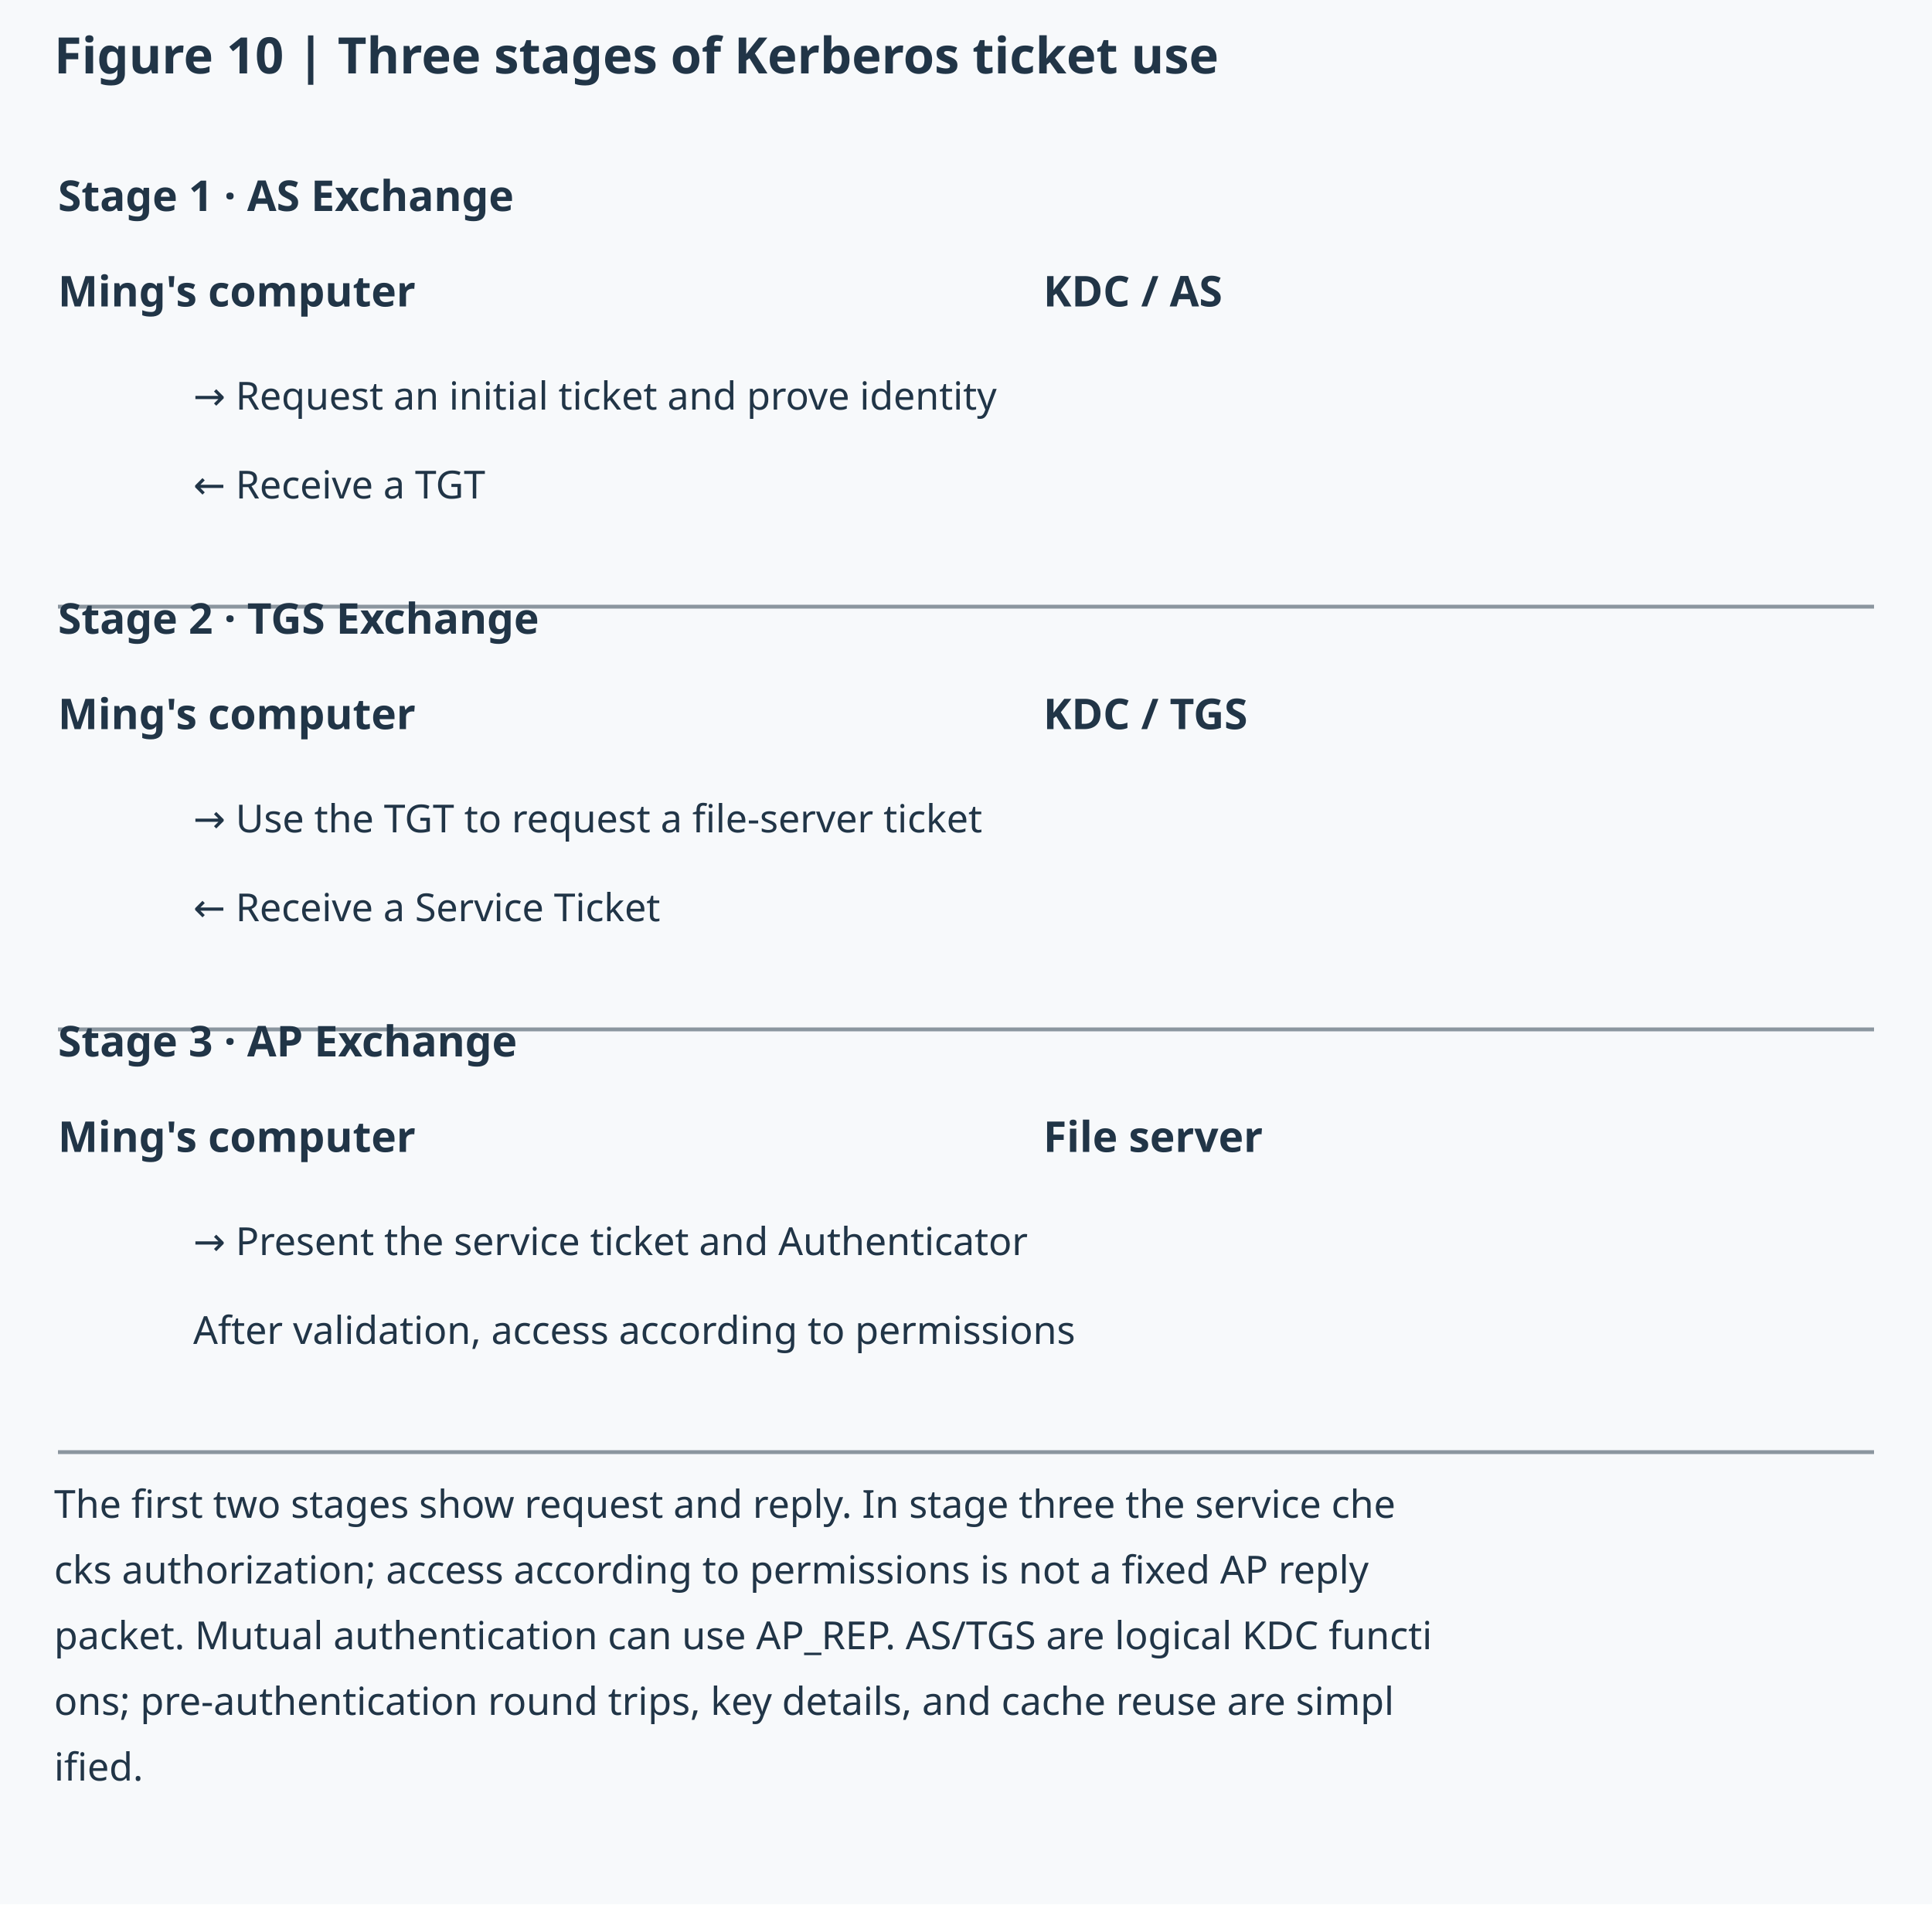
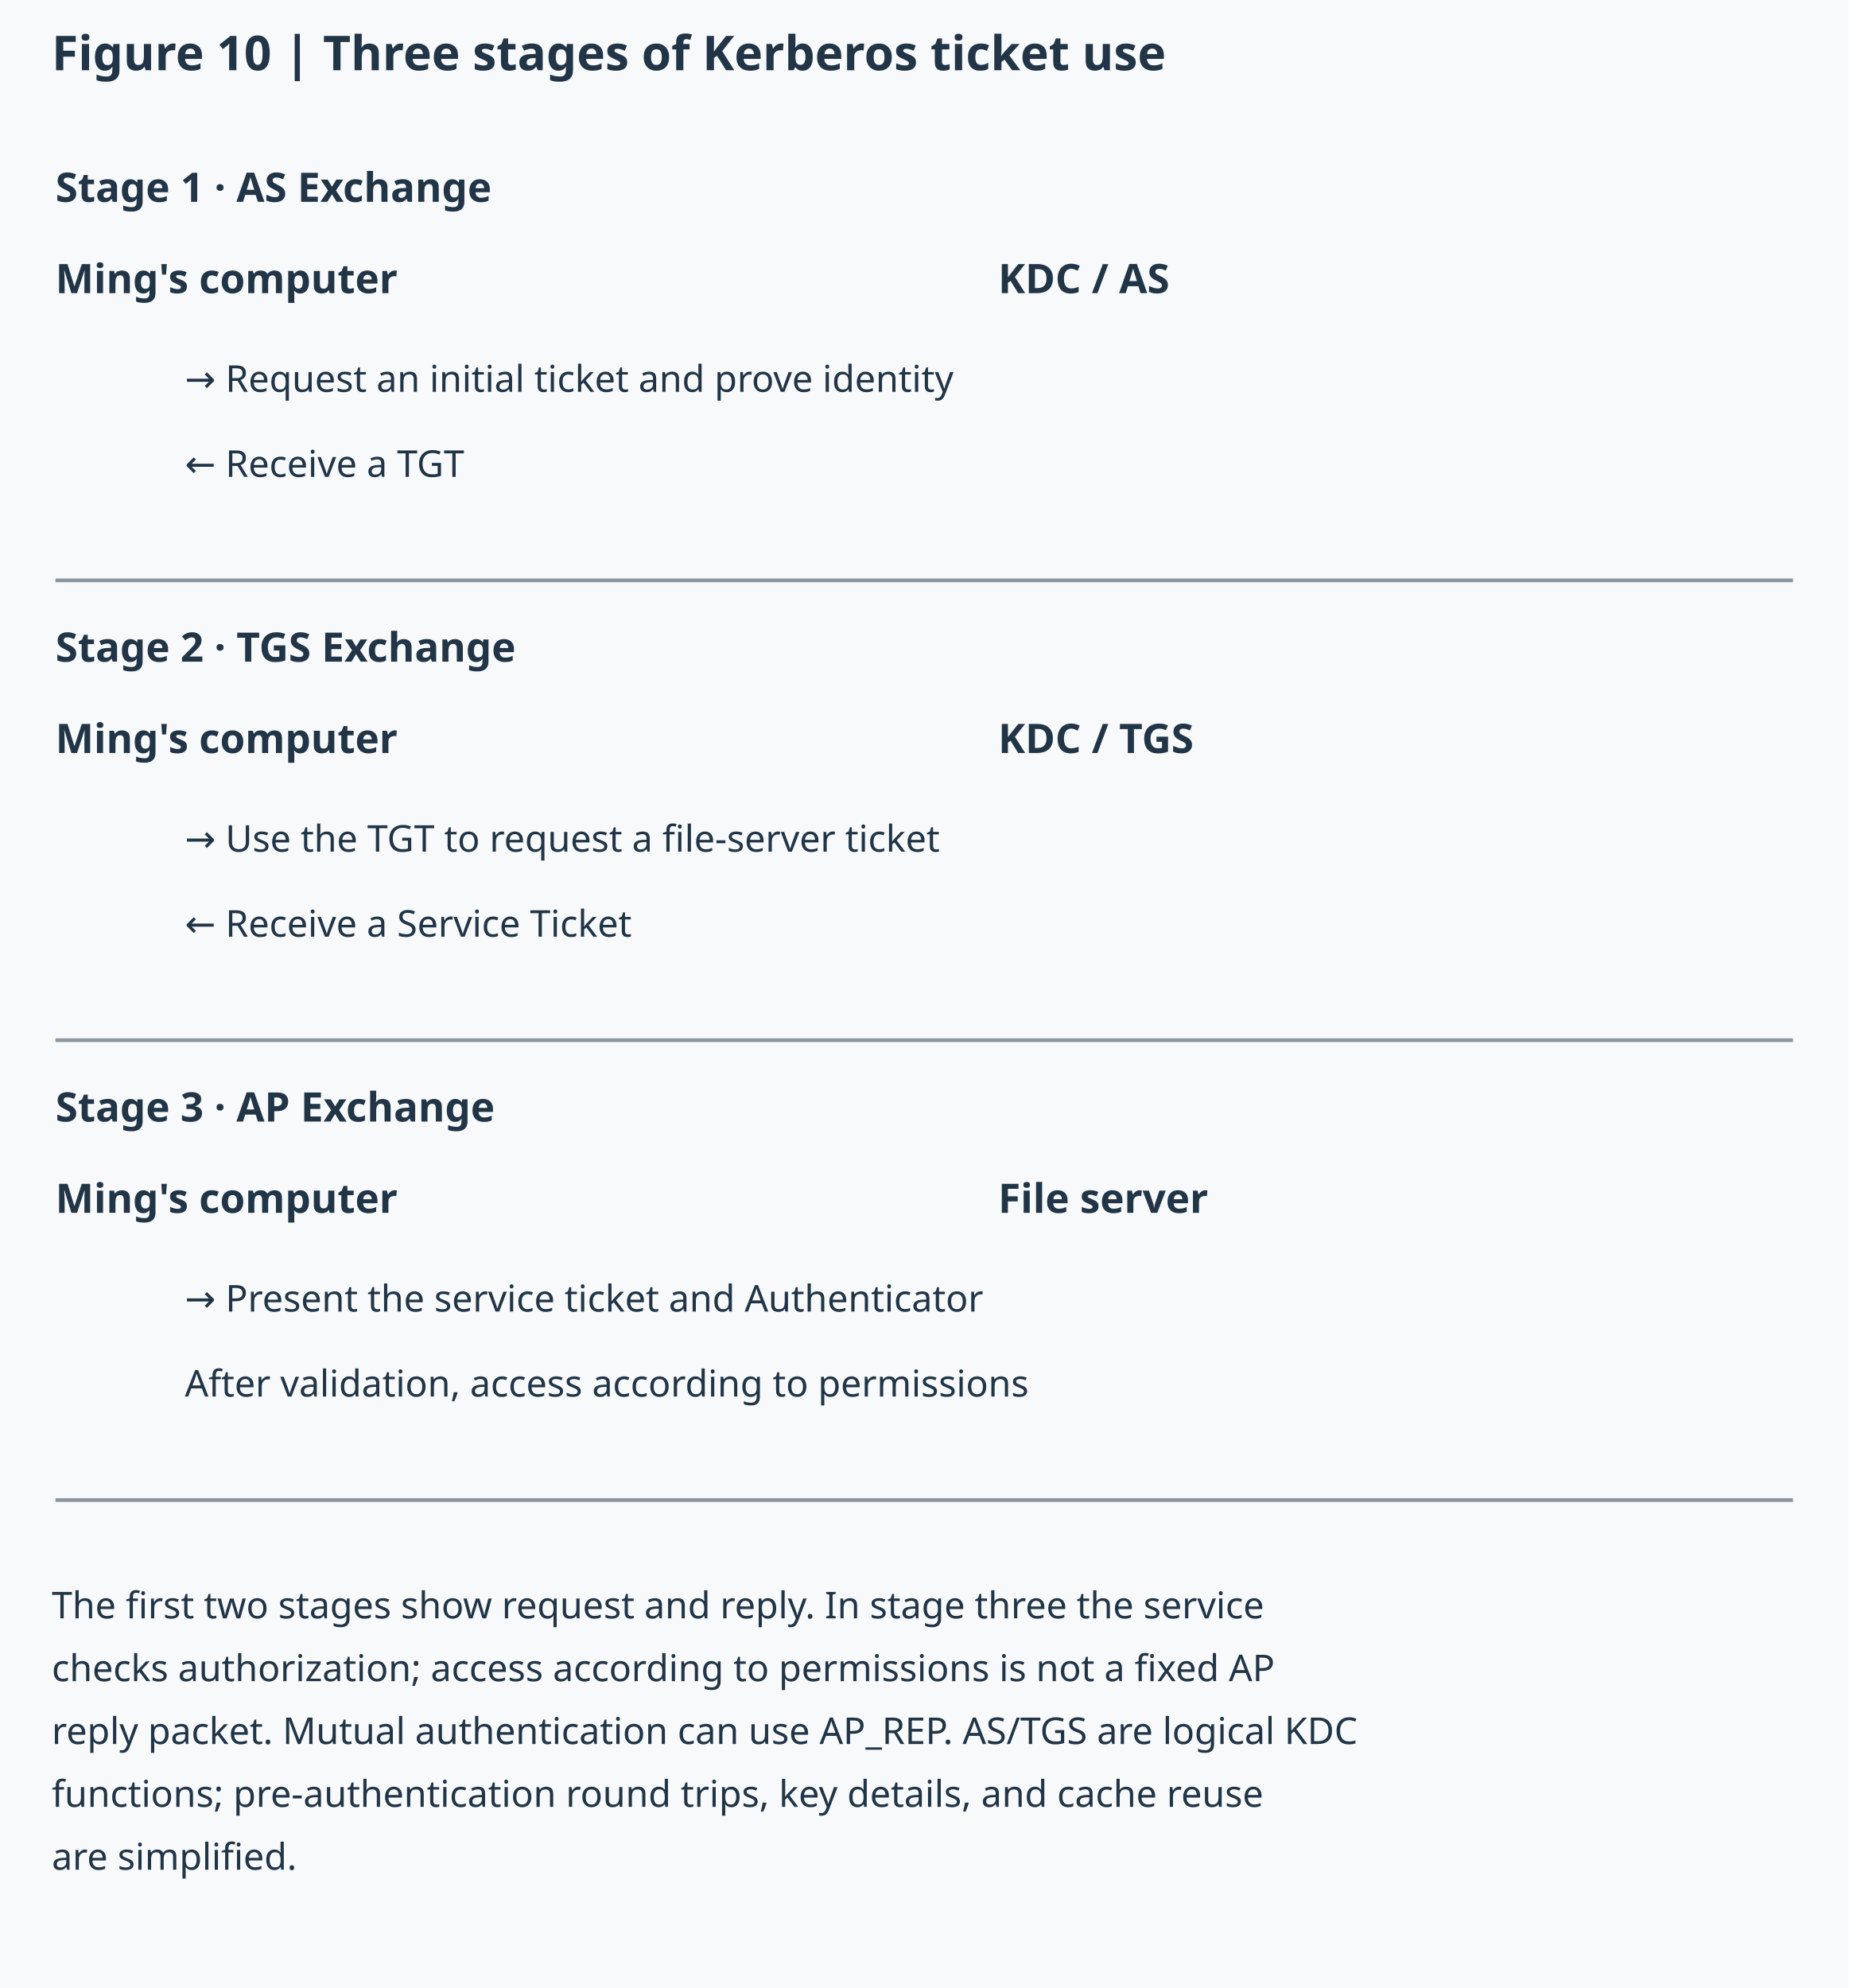
- <svg xmlns="http://www.w3.org/2000/svg" viewBox="0 0 850 837.76" role="img" aria-labelledby="m0408-tickets-en-title m0408-tickets-en-desc" preserveAspectRatio="xMidYMid meet">
+ <svg xmlns="http://www.w3.org/2000/svg" viewBox="0 0 850 914.26" role="img" aria-labelledby="m0408-tickets-en-title m0408-tickets-en-desc" preserveAspectRatio="xMidYMid meet">
  <g transform="scale(0.85)">
-     <rect width="1000" height="985.6" fill="#f7f9fb" />
+     <rect width="1000" height="1075.6" fill="#f7f9fb" />
    <g font-family="sans-serif" fill="#213547">
      <text x="28" y="38.0" font-size="26" font-weight="700">Figure 10 | Three stages of Kerberos ticket use</text>
      <text x="30" y="109.2" font-size="22" font-weight="700">Stage 1 · AS Exchange</text>
      <text x="30" y="158.6" font-size="22" font-weight="700">Ming's computer</text>
      <text x="540" y="158.6" font-size="22" font-weight="700">KDC / AS</text>
      <text x="100" y="212.0" font-size="20">→ Request an initial ticket and prove identity</text>
      <text x="100" y="258.0" font-size="20">← Receive a TGT</text>
      <path d="M30 314.0H970" fill="none" stroke="#8b969f" stroke-width="2" />
-       <text x="30" y="328.0" font-size="22" font-weight="700">Stage 2 · TGS Exchange</text>
-       <text x="30" y="377.4" font-size="22" font-weight="700">Ming's computer</text>
-       <text x="540" y="377.4" font-size="22" font-weight="700">KDC / TGS</text>
-       <text x="100" y="430.8" font-size="20">→ Use the TGT to request a file-server ticket</text>
-       <text x="100" y="476.8" font-size="20">← Receive a Service Ticket</text>
-       <path d="M30 532.8H970" fill="none" stroke="#8b969f" stroke-width="2" />
-       <text x="30" y="546.8" font-size="22" font-weight="700">Stage 3 · AP Exchange</text>
-       <text x="30" y="596.2" font-size="22" font-weight="700">Ming's computer</text>
-       <text x="540" y="596.2" font-size="22" font-weight="700">File server</text>
-       <text x="100" y="649.6" font-size="20">→ Present the service ticket and Authenticator</text>
-       <text x="100" y="695.6" font-size="20">After validation, access according to permissions</text>
-       <path d="M30 751.6H970" fill="none" stroke="#8b969f" stroke-width="2" />
-       <text x="28" y="785.6" font-size="20">The first two stages show request and reply. In stage three the service che</text>
-       <text x="28" y="819.6" font-size="20">cks authorization; access according to permissions is not a fixed AP reply </text>
-       <text x="28" y="853.6" font-size="20">packet. Mutual authentication can use AP_REP. AS/TGS are logical KDC functi</text>
-       <text x="28" y="887.6" font-size="20">ons; pre-authentication round trips, key details, and cache reuse are simpl</text>
-       <text x="28" y="921.6" font-size="20">ified.</text>
+       <text x="30" y="358.0" font-size="22" font-weight="700">Stage 2 · TGS Exchange</text>
+       <text x="30" y="407.4" font-size="22" font-weight="700">Ming's computer</text>
+       <text x="540" y="407.4" font-size="22" font-weight="700">KDC / TGS</text>
+       <text x="100" y="460.8" font-size="20">→ Use the TGT to request a file-server ticket</text>
+       <text x="100" y="506.8" font-size="20">← Receive a Service Ticket</text>
+       <path d="M30 562.8H970" fill="none" stroke="#8b969f" stroke-width="2" />
+       <text x="30" y="606.8" font-size="22" font-weight="700">Stage 3 · AP Exchange</text>
+       <text x="30" y="656.2" font-size="22" font-weight="700">Ming's computer</text>
+       <text x="540" y="656.2" font-size="22" font-weight="700">File server</text>
+       <text x="100" y="709.6" font-size="20">→ Present the service ticket and Authenticator</text>
+       <text x="100" y="755.6" font-size="20">After validation, access according to permissions</text>
+       <path d="M30 811.6H970" fill="none" stroke="#8b969f" stroke-width="2" />
+       <text x="28" y="875.6" font-size="20">The first two stages show request and reply. In stage three the service</text>
+       <text x="28" y="909.6" font-size="20">checks authorization; access according to permissions is not a fixed AP</text>
+       <text x="28" y="943.6" font-size="20">reply packet. Mutual authentication can use AP_REP. AS/TGS are logical KDC</text>
+       <text x="28" y="977.6" font-size="20">functions; pre-authentication round trips, key details, and cache reuse</text>
+       <text x="28" y="1011.6" font-size="20">are simplified.</text>
    </g>
  </g>
</svg>
